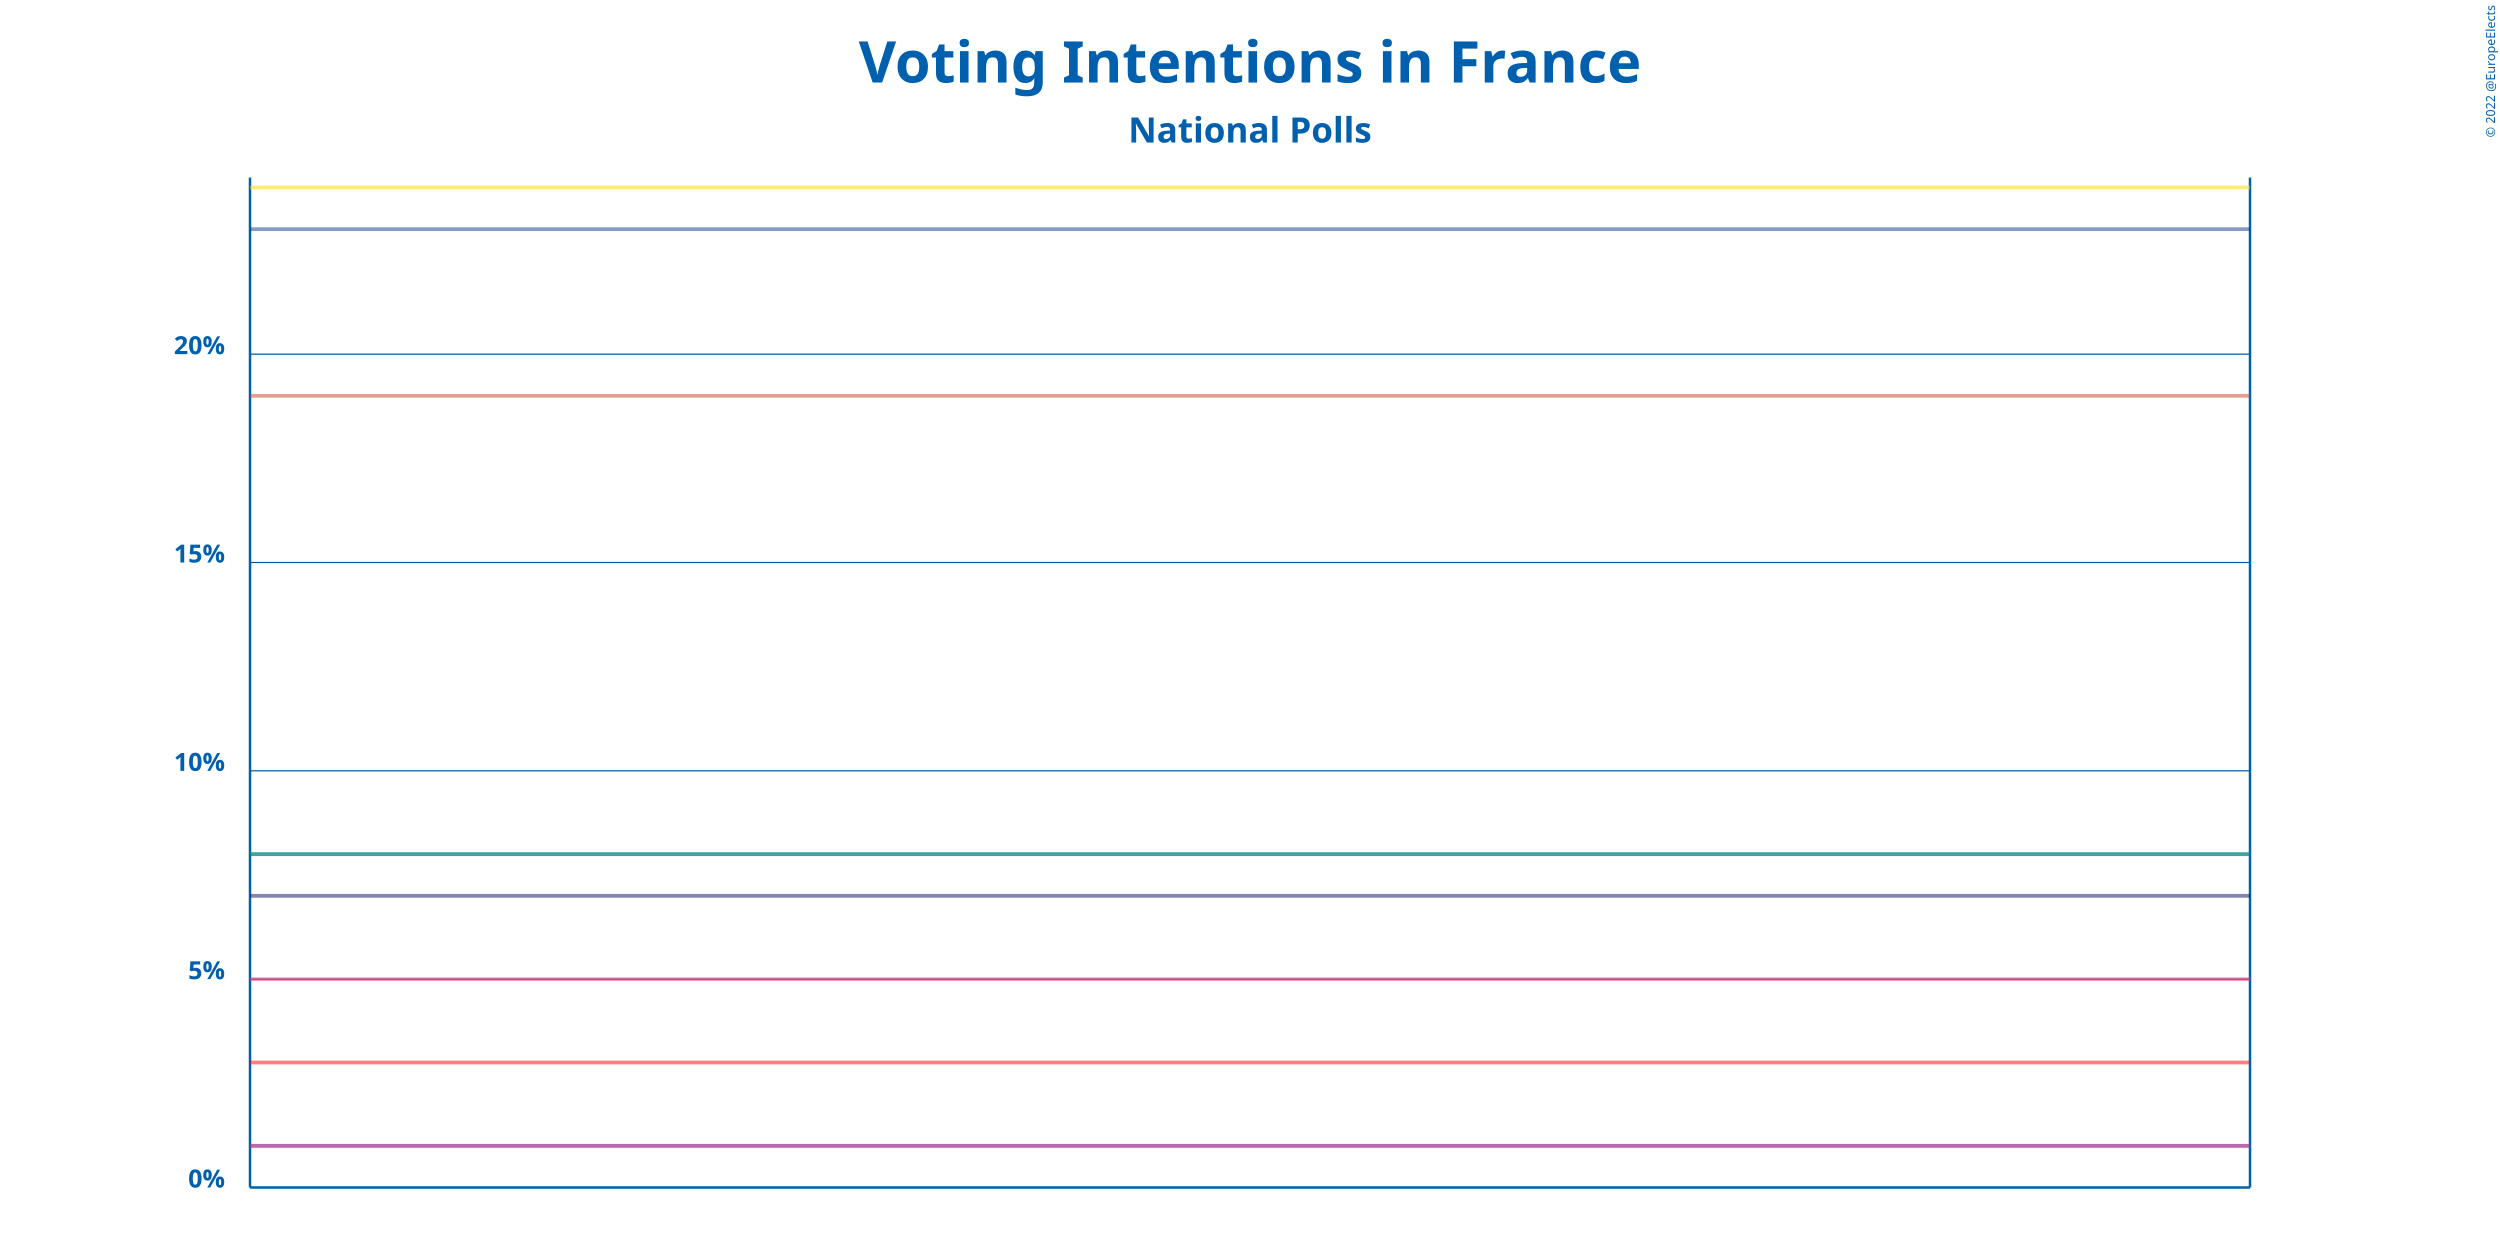
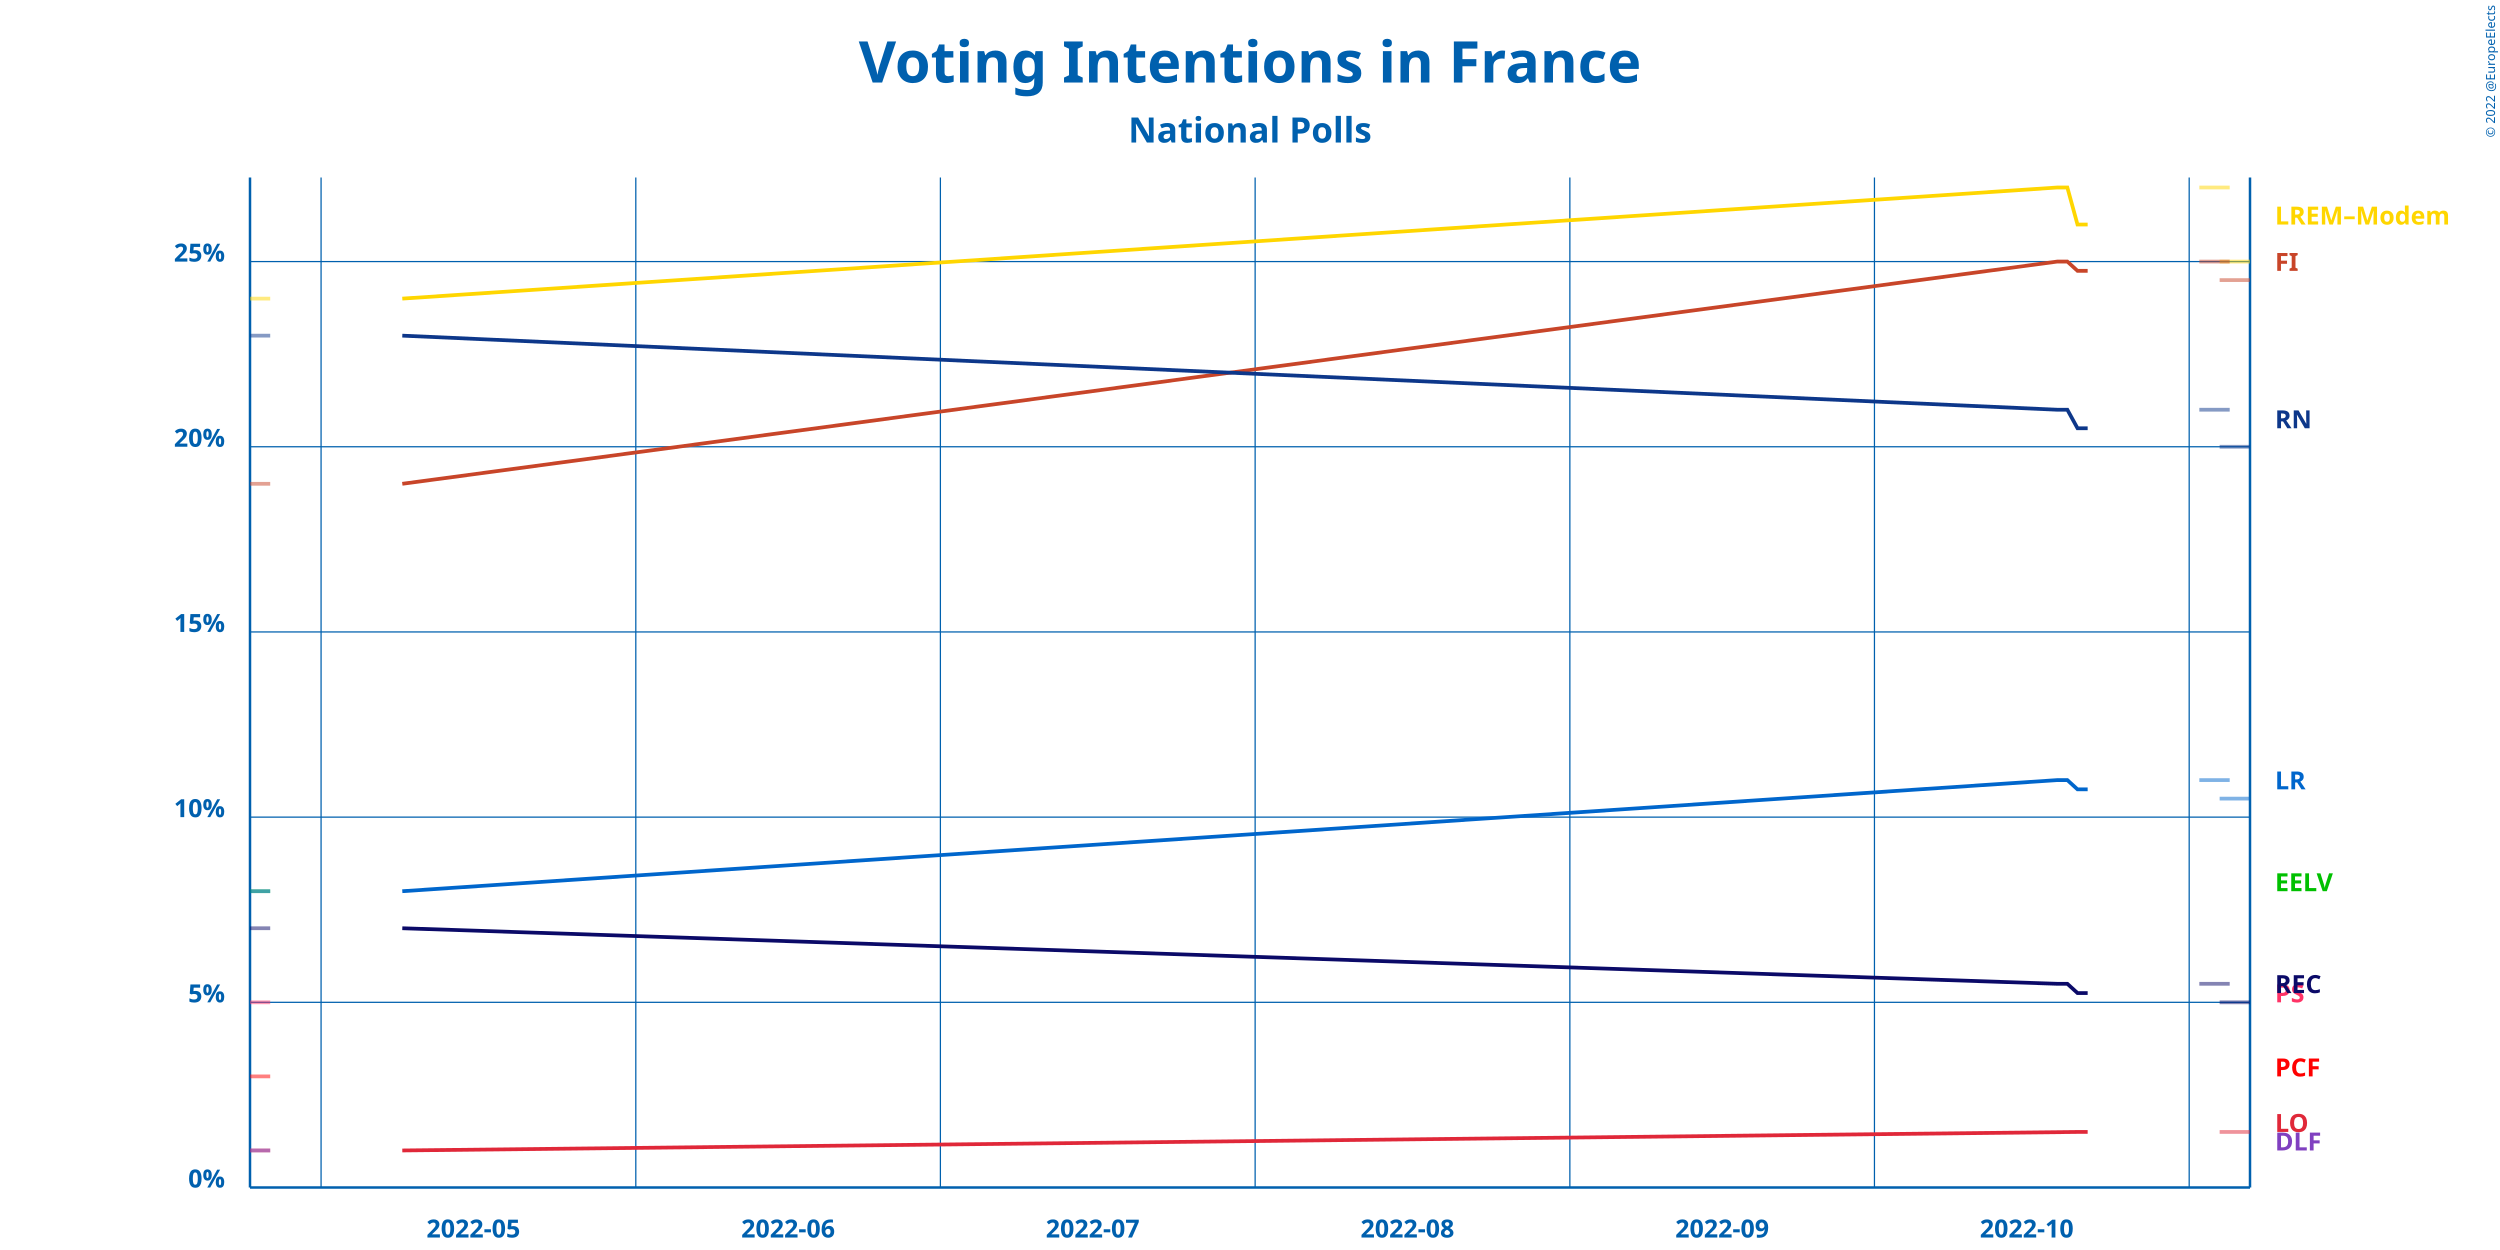
<svg height="1000" width="2000">
  <rect fill="#FFFFFF" height="1000" stroke="none" width="2000" x="0" y="0" />
  <text fill="#0060AE" font-family="'Advent Pro'" font-size="46px" font-style="normal" font-weight="bold" text-align="center" text-anchor="middle" x="1000" y="66">Voting Intentions in France</text>
  <text fill="#0060AE" font-family="'Advent Pro'" font-size="28px" font-style="normal" font-weight="bold" text-align="center" text-anchor="middle" x="1000" y="114">National Polls</text>
  <text fill="#0060AE" font-family="'Advent Pro'" font-size="10px" font-style="normal" font-weight="normal" text-align="center" text-anchor="end" transform="rotate(270)" x="-4" y="1996">© 2022 @EuropeElects</text>
  <g>
    <g>
      <line stroke="#0060AE" stroke-width="2" x1="200.0" x2="1800.0" y1="950.0" y2="950.0" />
      <text fill="#0060AE" font-family="'Advent Pro'" font-size="20px" font-style="normal" font-weight="bold" text-align="center" text-anchor="end" x="180.0" y="950.0">0%</text>
      <line stroke="#0060AE" stroke-width="2" x1="200.0" x2="200.0" y1="950.0" y2="142.0" />
      <line stroke="#0060AE" stroke-width="2" x1="1800.0" x2="1800.0" y1="950.0" y2="142.0" />
-       <line stroke="#0060AE" stroke-width="1" x1="200.0" x2="1800.0" y1="783.333" y2="783.333" />
-       <text fill="#0060AE" font-family="'Advent Pro'" font-size="20px" font-style="normal" font-weight="bold" text-align="center" text-anchor="end" x="180.0" y="783.333">5%</text>
-       <line stroke="#0060AE" stroke-width="1" x1="200.0" x2="1800.0" y1="616.667" y2="616.667" />
-       <text fill="#0060AE" font-family="'Advent Pro'" font-size="20px" font-style="normal" font-weight="bold" text-align="center" text-anchor="end" x="180.0" y="616.667">10%</text>
-       <line stroke="#0060AE" stroke-width="1" x1="200.0" x2="1800.0" y1="450.0" y2="450.0" />
-       <text fill="#0060AE" font-family="'Advent Pro'" font-size="20px" font-style="normal" font-weight="bold" text-align="center" text-anchor="end" x="180.0" y="450.0">15%</text>
-       <line stroke="#0060AE" stroke-width="1" x1="200.0" x2="1800.0" y1="283.333" y2="283.333" />
-       <text fill="#0060AE" font-family="'Advent Pro'" font-size="20px" font-style="normal" font-weight="bold" text-align="center" text-anchor="end" x="180.0" y="283.333">20%</text>
+       <line stroke="#0060AE" stroke-width="1" x1="256.856" x2="256.856" y1="950.0" y2="142.0" />
+       <text fill="#0060AE" font-family="'Advent Pro'" font-size="20px" font-style="normal" font-weight="bold" text-align="center" text-anchor="middle" x="378.689" y="990.0">2022-05</text>
+       <line stroke="#0060AE" stroke-width="1" x1="508.645" x2="508.645" y1="950.0" y2="142.0" />
+       <text fill="#0060AE" font-family="'Advent Pro'" font-size="20px" font-style="normal" font-weight="bold" text-align="center" text-anchor="middle" x="630.479" y="990.0">2022-06</text>
+       <line stroke="#0060AE" stroke-width="1" x1="752.312" x2="752.312" y1="950.0" y2="142.0" />
+       <text fill="#0060AE" font-family="'Advent Pro'" font-size="20px" font-style="normal" font-weight="bold" text-align="center" text-anchor="middle" x="874.146" y="990.0">2022-07</text>
+       <line stroke="#0060AE" stroke-width="1" x1="1004.102" x2="1004.102" y1="950.0" y2="142.0" />
+       <text fill="#0060AE" font-family="'Advent Pro'" font-size="20px" font-style="normal" font-weight="bold" text-align="center" text-anchor="middle" x="1125.935" y="990.0">2022-08</text>
+       <line stroke="#0060AE" stroke-width="1" x1="1255.891" x2="1255.891" y1="950.0" y2="142.0" />
+       <text fill="#0060AE" font-family="'Advent Pro'" font-size="20px" font-style="normal" font-weight="bold" text-align="center" text-anchor="middle" x="1377.725" y="990.0">2022-09</text>
+       <line stroke="#0060AE" stroke-width="1" x1="1499.558" x2="1499.558" y1="950.0" y2="142.0" />
+       <text fill="#0060AE" font-family="'Advent Pro'" font-size="20px" font-style="normal" font-weight="bold" text-align="center" text-anchor="middle" x="1621.392" y="990.0">2022-10</text>
+       <line stroke="#0060AE" stroke-width="1" x1="1751.348" x2="1751.348" y1="950.0" y2="142.0" />
+       <line stroke="#0060AE" stroke-width="1" x1="200.0" x2="1800.0" y1="801.852" y2="801.852" />
+       <text fill="#0060AE" font-family="'Advent Pro'" font-size="20px" font-style="normal" font-weight="bold" text-align="center" text-anchor="end" x="180.0" y="801.852">5%</text>
+       <line stroke="#0060AE" stroke-width="1" x1="200.0" x2="1800.0" y1="653.704" y2="653.704" />
+       <text fill="#0060AE" font-family="'Advent Pro'" font-size="20px" font-style="normal" font-weight="bold" text-align="center" text-anchor="end" x="180.0" y="653.704">10%</text>
+       <line stroke="#0060AE" stroke-width="1" x1="200.0" x2="1800.0" y1="505.556" y2="505.556" />
+       <text fill="#0060AE" font-family="'Advent Pro'" font-size="20px" font-style="normal" font-weight="bold" text-align="center" text-anchor="end" x="180.0" y="505.556">15%</text>
+       <line stroke="#0060AE" stroke-width="1" x1="200.0" x2="1800.0" y1="357.407" y2="357.407" />
+       <text fill="#0060AE" font-family="'Advent Pro'" font-size="20px" font-style="normal" font-weight="bold" text-align="center" text-anchor="end" x="180.0" y="357.407">20%</text>
+       <line stroke="#0060AE" stroke-width="1" x1="200.0" x2="1800.0" y1="209.259" y2="209.259" />
+       <text fill="#0060AE" font-family="'Advent Pro'" font-size="20px" font-style="normal" font-weight="bold" text-align="center" text-anchor="end" x="180.0" y="209.259">25%</text>
    </g>
    <g>
-       <line stroke="#E02839" stroke-opacity="0.5" stroke-width="3" x1="200.0" x2="1800.0" y1="916.667" y2="916.667" />
-       <line stroke="#FF0000" stroke-opacity="0.5" stroke-width="3" x1="200.0" x2="1800.0" y1="850.0" y2="850.0" />
-       <line stroke="#C84529" stroke-opacity="0.5" stroke-width="3" x1="200.0" x2="1800.0" y1="316.667" y2="316.667" />
-       <line stroke="#00C000" stroke-opacity="0.5" stroke-width="3" x1="200.0" x2="1800.0" y1="683.333" y2="683.333" />
-       <line stroke="#FF3366" stroke-opacity="0.5" stroke-width="3" x1="200.0" x2="1800.0" y1="783.333" y2="783.333" />
-       <line stroke="#FFD600" stroke-opacity="0.5" stroke-width="3" x1="200.0" x2="1800.0" y1="150.0" y2="150.0" />
-       <line stroke="#0066CC" stroke-opacity="0.5" stroke-width="3" x1="200.0" x2="1800.0" y1="683.333" y2="683.333" />
-       <line stroke="#8040C0" stroke-opacity="0.5" stroke-width="3" x1="200.0" x2="1800.0" y1="916.667" y2="916.667" />
-       <line stroke="#0D378A" stroke-opacity="0.5" stroke-width="3" x1="200.0" x2="1800.0" y1="183.333" y2="183.333" />
-       <line stroke="#0B0A68" stroke-opacity="0.5" stroke-width="3" x1="200.0" x2="1800.0" y1="716.667" y2="716.667" />
-       <line stroke-opacity="0.5" stroke-width="3" x1="200.0" x2="1800.0" y1="916.667" y2="916.667" />
+       <line stroke="#E02839" stroke-opacity="0.5" stroke-width="3" x1="1775.715" x2="1800.0" y1="905.556" y2="905.556" />
+       <line stroke="#C84529" stroke-opacity="0.5" stroke-width="3" x1="1775.715" x2="1800.0" y1="224.074" y2="224.074" />
+       <line stroke="#FFD600" stroke-opacity="0.5" stroke-width="3" x1="1775.715" x2="1800.0" y1="209.259" y2="209.259" />
+       <line stroke="#0066CC" stroke-opacity="0.5" stroke-width="3" x1="1775.715" x2="1800.0" y1="638.889" y2="638.889" />
+       <line stroke="#0D378A" stroke-opacity="0.5" stroke-width="3" x1="1775.715" x2="1800.0" y1="357.407" y2="357.407" />
+       <line stroke="#0B0A68" stroke-opacity="0.5" stroke-width="3" x1="1775.715" x2="1800.0" y1="801.852" y2="801.852" />
+       <line stroke="#C84529" stroke-opacity="0.5" stroke-width="3" x1="1759.47" x2="1783.756" y1="209.259" y2="209.259" />
+       <line stroke="#FFD600" stroke-opacity="0.5" stroke-width="3" x1="1759.47" x2="1783.756" y1="150.0" y2="150.0" />
+       <line stroke="#0066CC" stroke-opacity="0.5" stroke-width="3" x1="1759.47" x2="1783.756" y1="624.074" y2="624.074" />
+       <line stroke="#0D378A" stroke-opacity="0.5" stroke-width="3" x1="1759.47" x2="1783.756" y1="327.778" y2="327.778" />
+       <line stroke="#0B0A68" stroke-opacity="0.5" stroke-width="3" x1="1759.47" x2="1783.756" y1="787.037" y2="787.037" />
+       <line stroke="#E02839" stroke-opacity="0.5" stroke-width="3" x1="200.0" x2="216.163" y1="920.37" y2="920.37" />
+       <line stroke="#FF0000" stroke-opacity="0.5" stroke-width="3" x1="200.0" x2="216.163" y1="861.111" y2="861.111" />
+       <line stroke="#C84529" stroke-opacity="0.5" stroke-width="3" x1="200.0" x2="216.163" y1="387.037" y2="387.037" />
+       <line stroke="#00C000" stroke-opacity="0.5" stroke-width="3" x1="200.0" x2="216.163" y1="712.963" y2="712.963" />
+       <line stroke="#FF3366" stroke-opacity="0.5" stroke-width="3" x1="200.0" x2="216.163" y1="801.852" y2="801.852" />
+       <line stroke="#FFD600" stroke-opacity="0.5" stroke-width="3" x1="200.0" x2="216.163" y1="238.889" y2="238.889" />
+       <line stroke="#0066CC" stroke-opacity="0.5" stroke-width="3" x1="200.0" x2="216.163" y1="712.963" y2="712.963" />
+       <line stroke="#8040C0" stroke-opacity="0.5" stroke-width="3" x1="200.0" x2="216.163" y1="920.37" y2="920.37" />
+       <line stroke="#0D378A" stroke-opacity="0.5" stroke-width="3" x1="200.0" x2="216.163" y1="268.519" y2="268.519" />
+       <line stroke="#0B0A68" stroke-opacity="0.5" stroke-width="3" x1="200.0" x2="216.163" y1="742.593" y2="742.593" />
+       <line stroke-opacity="0.5" stroke-width="3" x1="200.0" x2="216.163" y1="920.37" y2="920.37" />
    </g>
-     <g />
+     <g>
+       <polyline fill="none" points="321.834,920.37                                                                                                                                                                     1662.003,905.556 1670.125,905.556" stroke="#E02839" stroke-width="3" />
+       <text fill="#E02839" font-family="'Advent Pro'" font-size="20px" font-style="normal" font-weight="bold" text-align="center" text-anchor="start" x="1820.0" y="905.556">LO</text>
+       <polyline fill="none" points="321.834,861.111" stroke="#FF0000" stroke-width="3" />
+       <text fill="#FF0000" font-family="'Advent Pro'" font-size="20px" font-style="normal" font-weight="bold" text-align="center" text-anchor="start" x="1820.0" y="861.111">PCF</text>
+       <polyline fill="none" points="321.834,387.037                                                                                                                                                                   1645.759,209.259 1653.881,209.259 1662.003,216.667 1670.125,216.667" stroke="#C84529" stroke-width="3" />
+       <text fill="#C84529" font-family="'Advent Pro'" font-size="20px" font-style="normal" font-weight="bold" text-align="center" text-anchor="start" x="1820.0" y="216.667">FI</text>
+       <polyline fill="none" points="321.834,712.963" stroke="#00C000" stroke-width="3" />
+       <text fill="#00C000" font-family="'Advent Pro'" font-size="20px" font-style="normal" font-weight="bold" text-align="center" text-anchor="start" x="1820.0" y="712.963">EELV</text>
+       <polyline fill="none" points="321.834,801.852" stroke="#FF3366" stroke-width="3" />
+       <text fill="#FF3366" font-family="'Advent Pro'" font-size="20px" font-style="normal" font-weight="bold" text-align="center" text-anchor="start" x="1820.0" y="801.852">PS</text>
+       <polyline fill="none" points="321.834,238.889                                                                                                                                                                   1645.759,150.0 1653.881,150.0 1662.003,179.63 1670.125,179.63" stroke="#FFD600" stroke-width="3" />
+       <text fill="#FFD600" font-family="'Advent Pro'" font-size="20px" font-style="normal" font-weight="bold" text-align="center" text-anchor="start" x="1820.0" y="179.63">LREM–Modem</text>
+       <polyline fill="none" points="321.834,712.963                                                                                                                                                                   1645.759,624.074 1653.881,624.074 1662.003,631.481 1670.125,631.481" stroke="#0066CC" stroke-width="3" />
+       <text fill="#0066CC" font-family="'Advent Pro'" font-size="20px" font-style="normal" font-weight="bold" text-align="center" text-anchor="start" x="1820.0" y="631.481">LR</text>
+       <polyline fill="none" points="321.834,920.37" stroke="#8040C0" stroke-width="3" />
+       <text fill="#8040C0" font-family="'Advent Pro'" font-size="20px" font-style="normal" font-weight="bold" text-align="center" text-anchor="start" x="1820.0" y="920.37">DLF</text>
+       <polyline fill="none" points="321.834,268.519                                                                                                                                                                   1645.759,327.778 1653.881,327.778 1662.003,342.593 1670.125,342.593" stroke="#0D378A" stroke-width="3" />
+       <text fill="#0D378A" font-family="'Advent Pro'" font-size="20px" font-style="normal" font-weight="bold" text-align="center" text-anchor="start" x="1820.0" y="342.593">RN</text>
+       <polyline fill="none" points="321.834,742.593                                                                                                                                                                   1645.759,787.037 1653.881,787.037 1662.003,794.444 1670.125,794.444" stroke="#0B0A68" stroke-width="3" />
+       <text fill="#0B0A68" font-family="'Advent Pro'" font-size="20px" font-style="normal" font-weight="bold" text-align="center" text-anchor="start" x="1820.0" y="794.444">REC</text>
+     </g>
  </g>
</svg>
